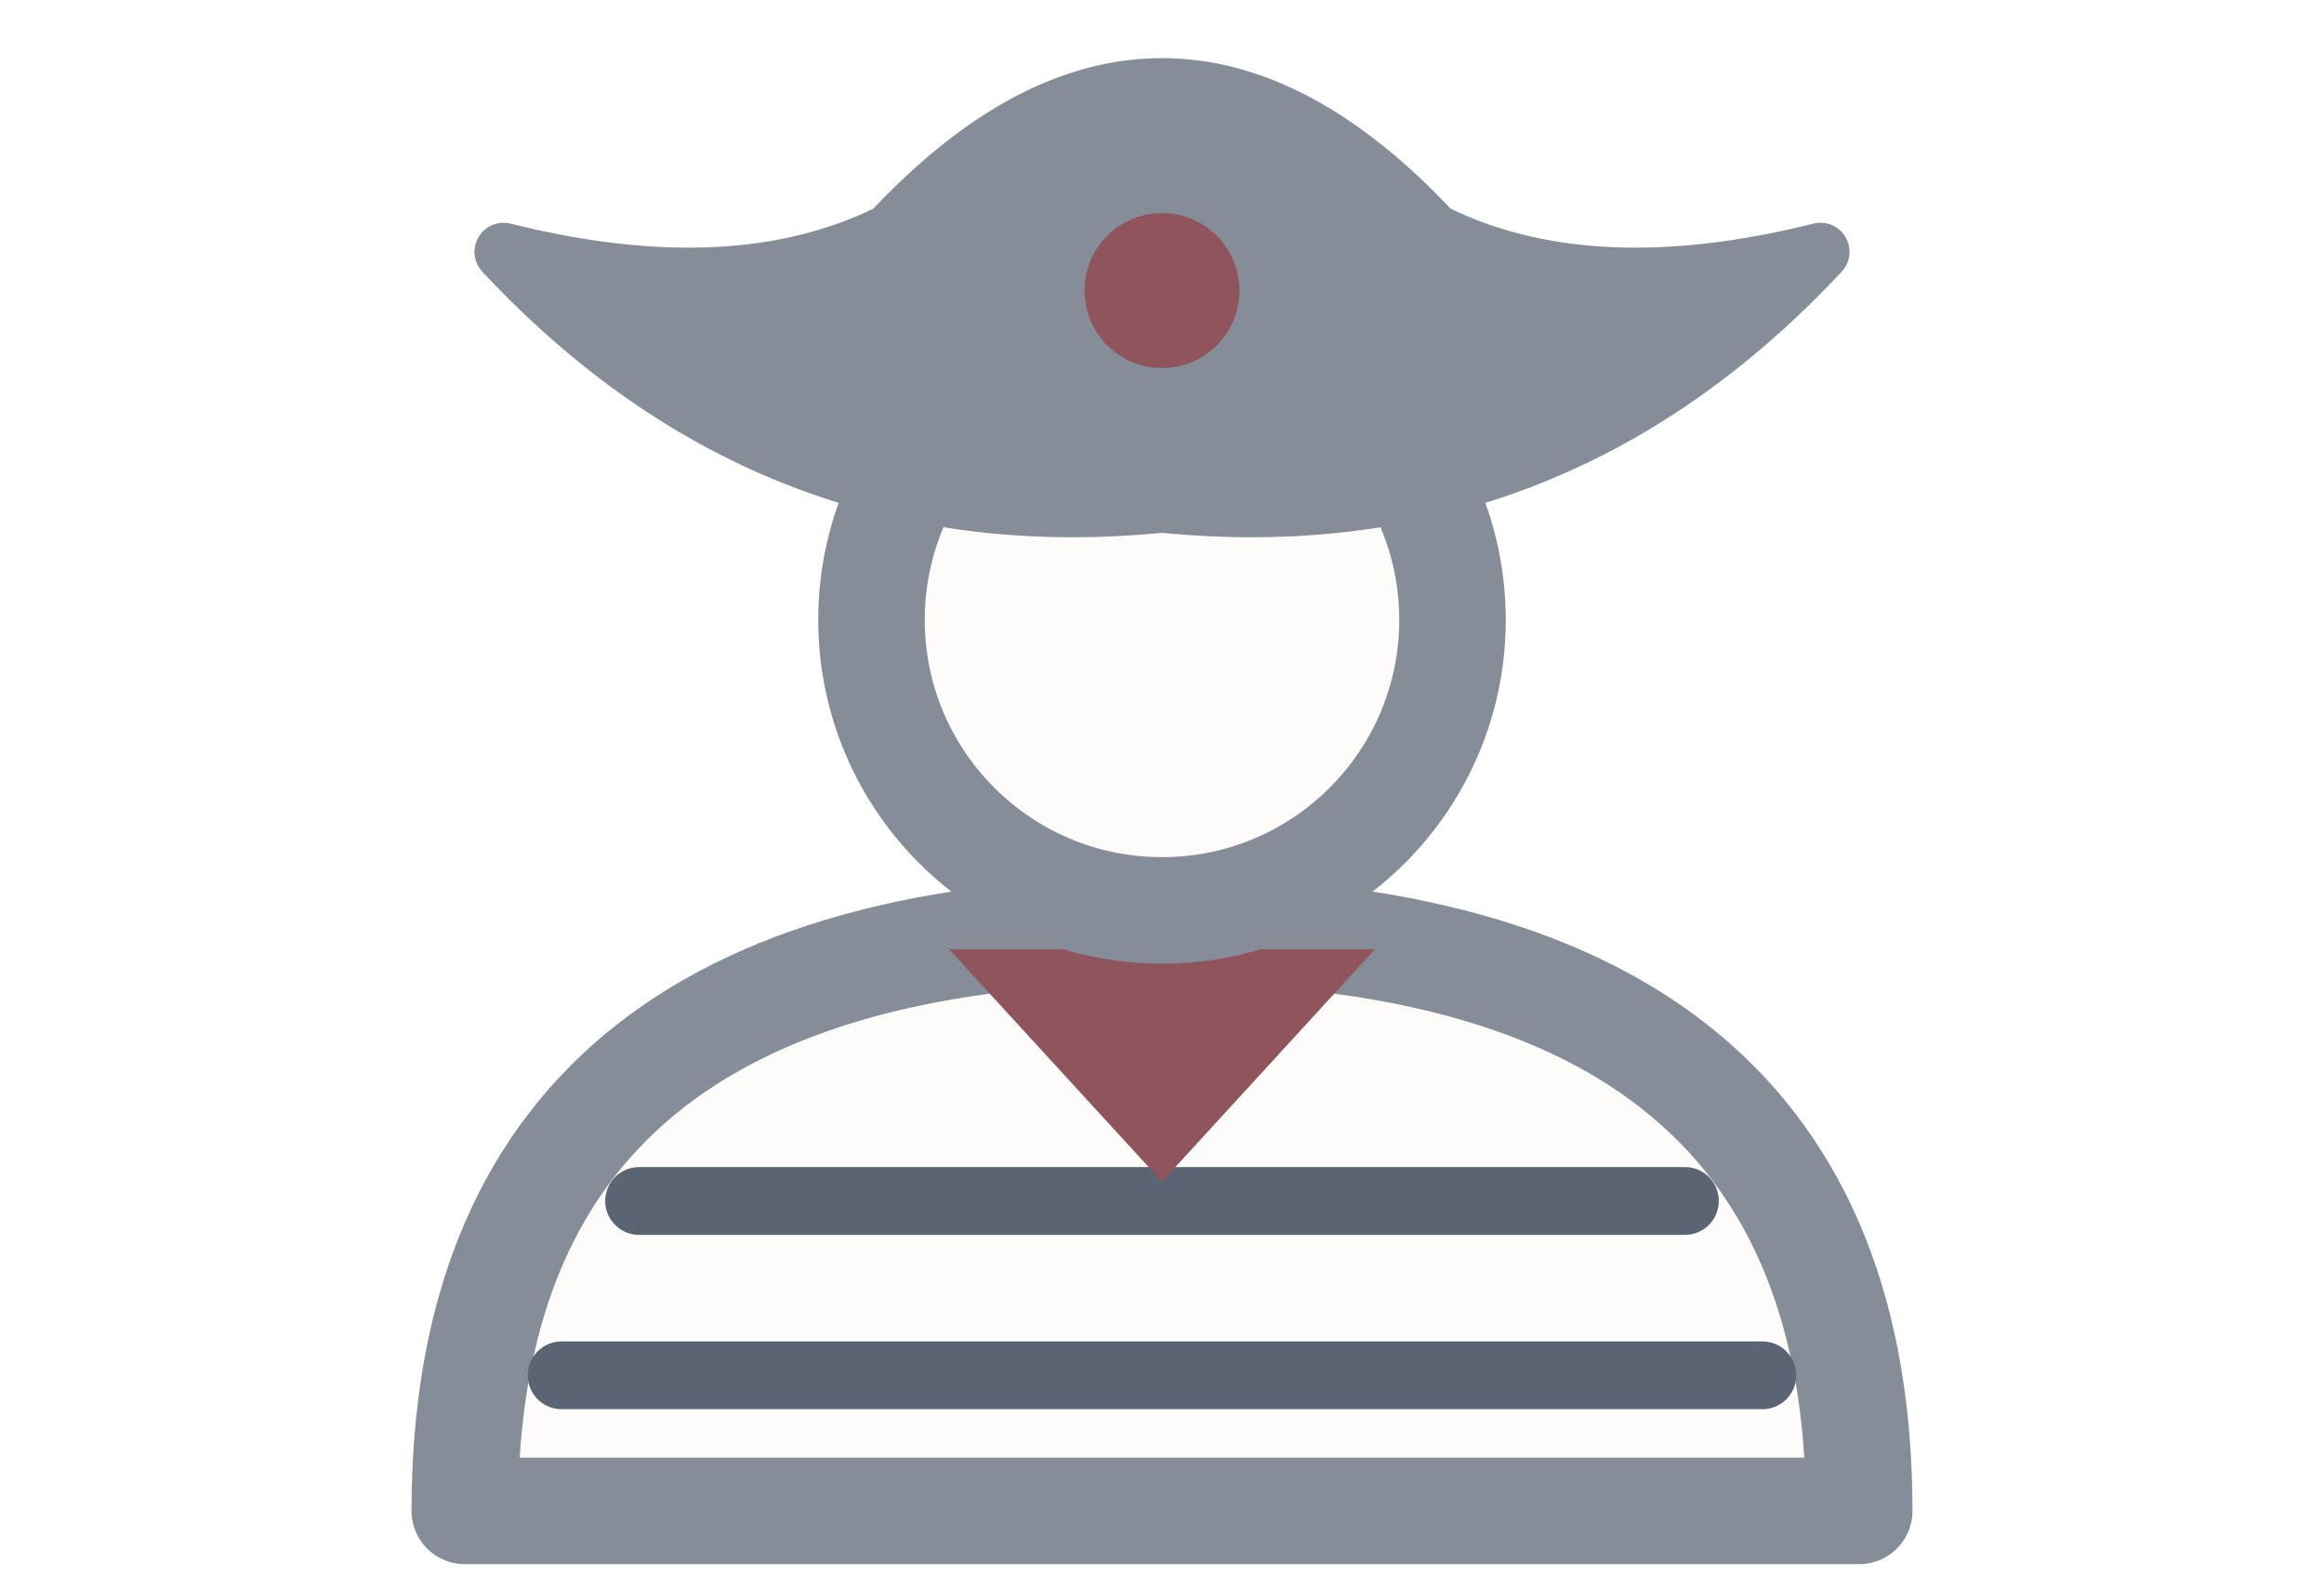
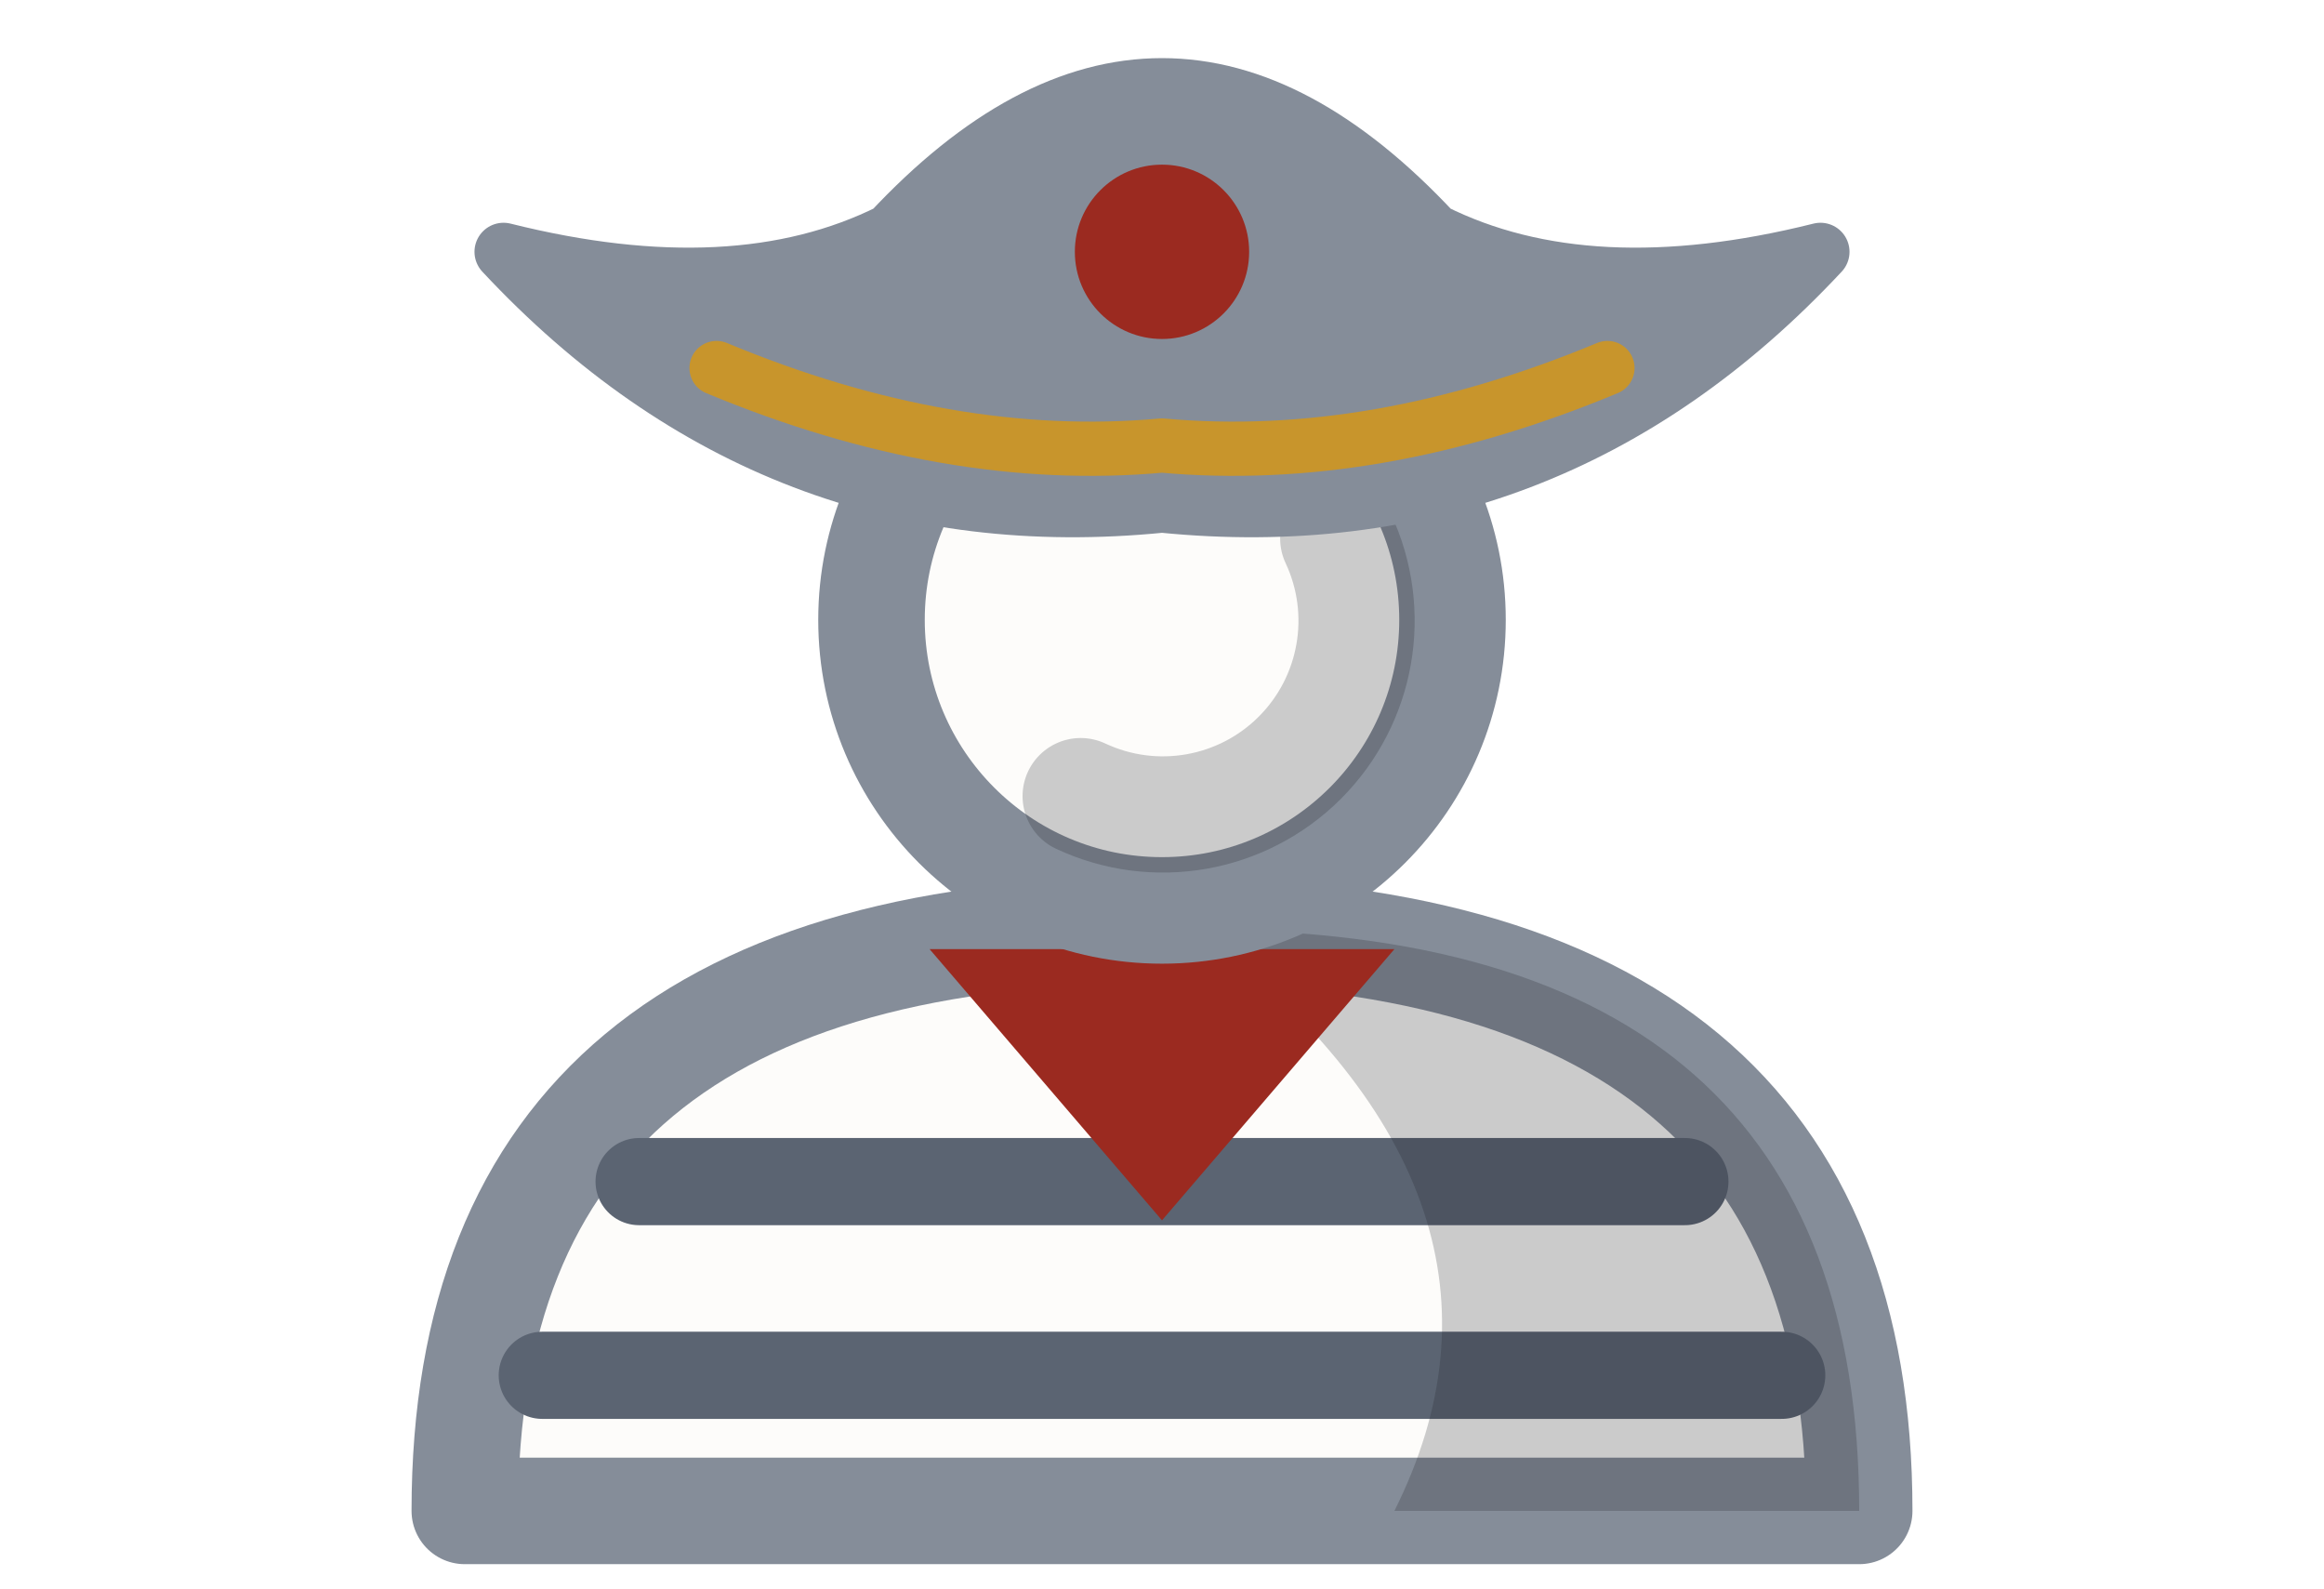
<svg xmlns="http://www.w3.org/2000/svg" viewBox="0 0 120 82" stroke-linecap="round" stroke-linejoin="round">
  <path d="M24 78Q24 48 60 48Q96 48 96 78Z" fill="#fdfcfa" stroke="#858d99" stroke-width="5.5" />
-   <path d="M33 62H87M29 71H91" fill="none" stroke="#5b6472" stroke-width="3.5" />
-   <path d="M49 49L60 61L71 49Z" fill="#8f545c" stroke="none" />
+   <path d="M33 61H87M28 71H92" fill="none" stroke="#5b6472" stroke-width="4.5" />
+   <path d="M62 48Q96 48 96 78H72Q80 62 62 48Z" fill="#1a1d23" stroke="none" opacity="0.22" />
+   <path d="M48 49L60 63L72 49Z" fill="#9b2a20" stroke="none" />
  <circle cx="60" cy="32" r="15" fill="#fdfcfa" stroke="#858d99" stroke-width="5.5" />
+   <path d="M69.1 27.8A10 10 0 0 1 55.8 41.1" fill="none" stroke="#1a1d23" stroke-width="6" opacity="0.22" />
  <path d="M26 13Q40 28 60 26Q80 28 94 13Q82 16 74 12Q60 -3 46 12Q38 16 26 13Z" fill="#858d99" stroke="#858d99" stroke-width="3" />
-   <circle cx="60" cy="15" r="4" fill="#8f545c" stroke="none" />
+   <path d="M37 19Q49 24 60 23Q71 24 83 19" fill="none" stroke="#c8952c" stroke-width="2.8" />
+   <circle cx="60" cy="13" r="4.5" fill="#9b2a20" stroke="none" />
</svg>
